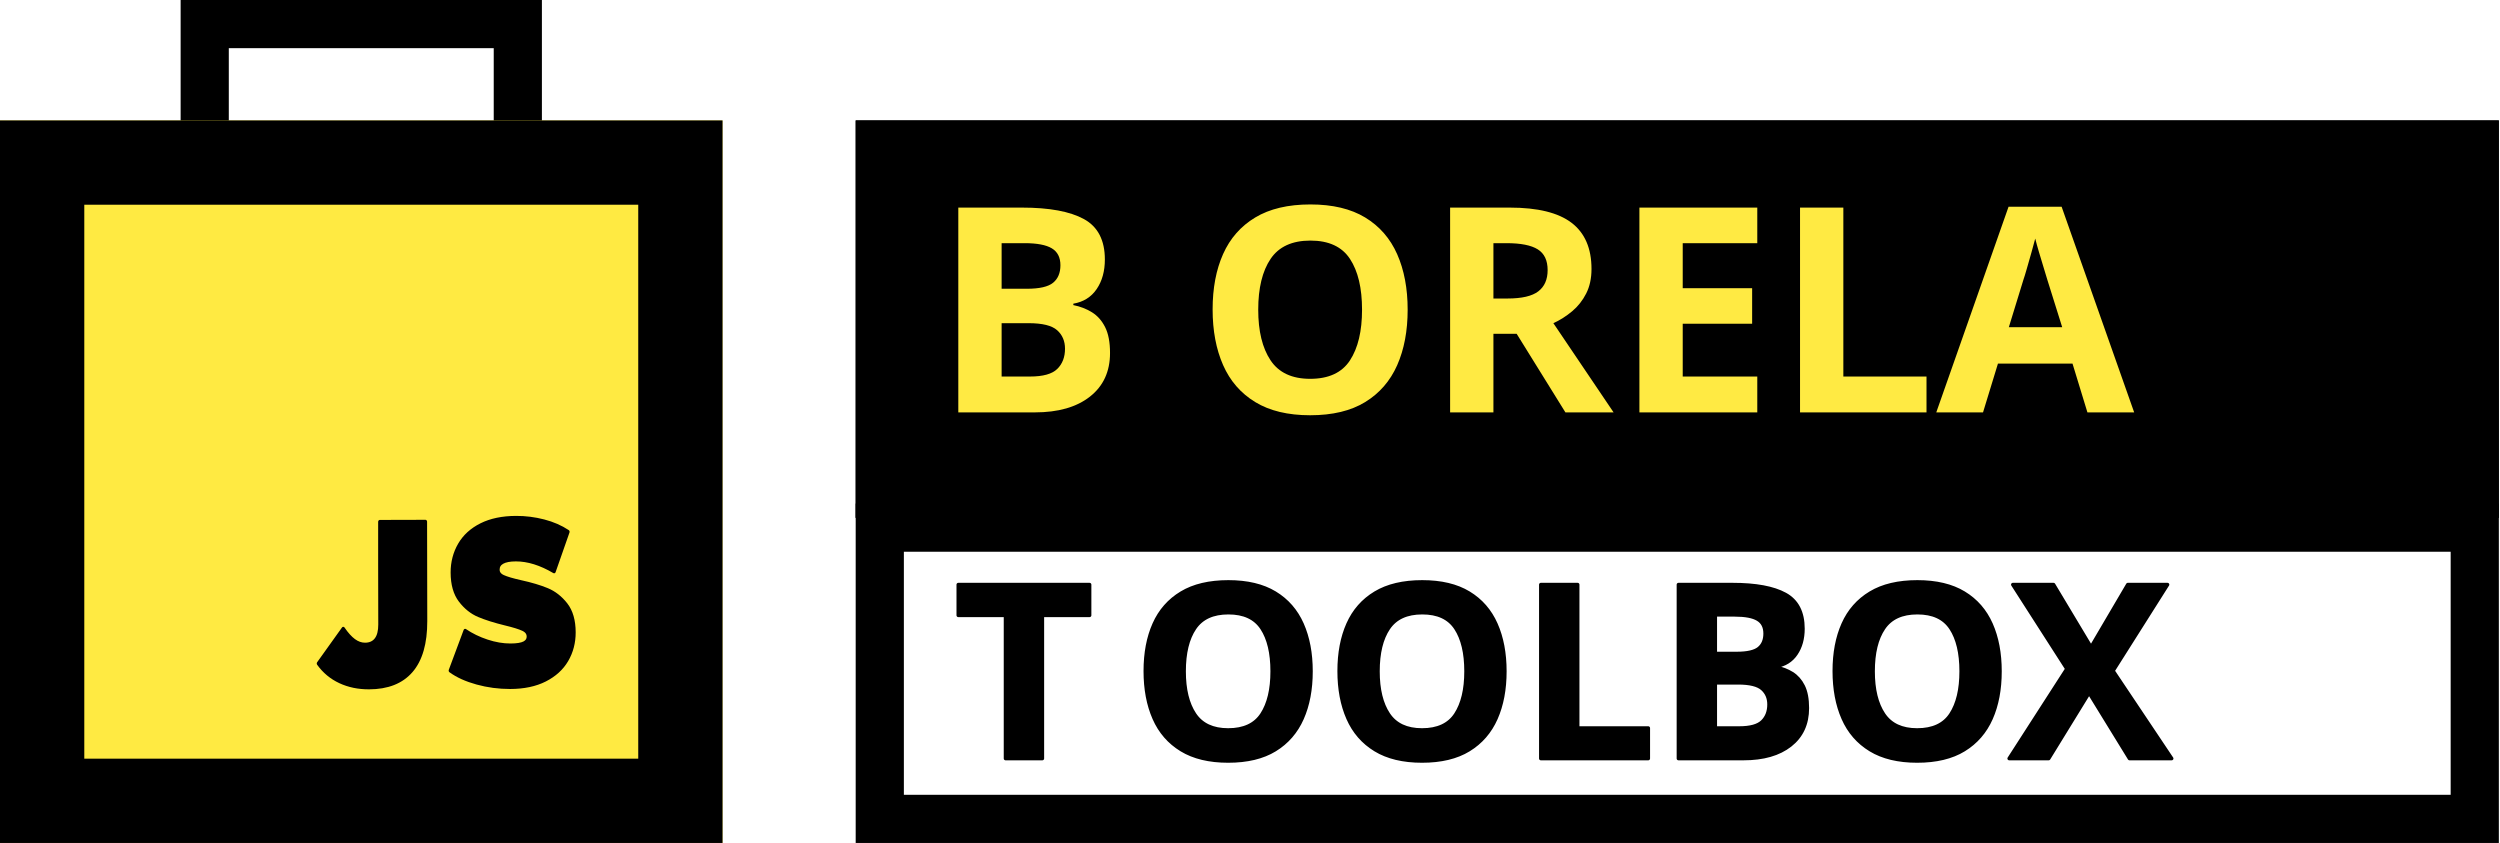
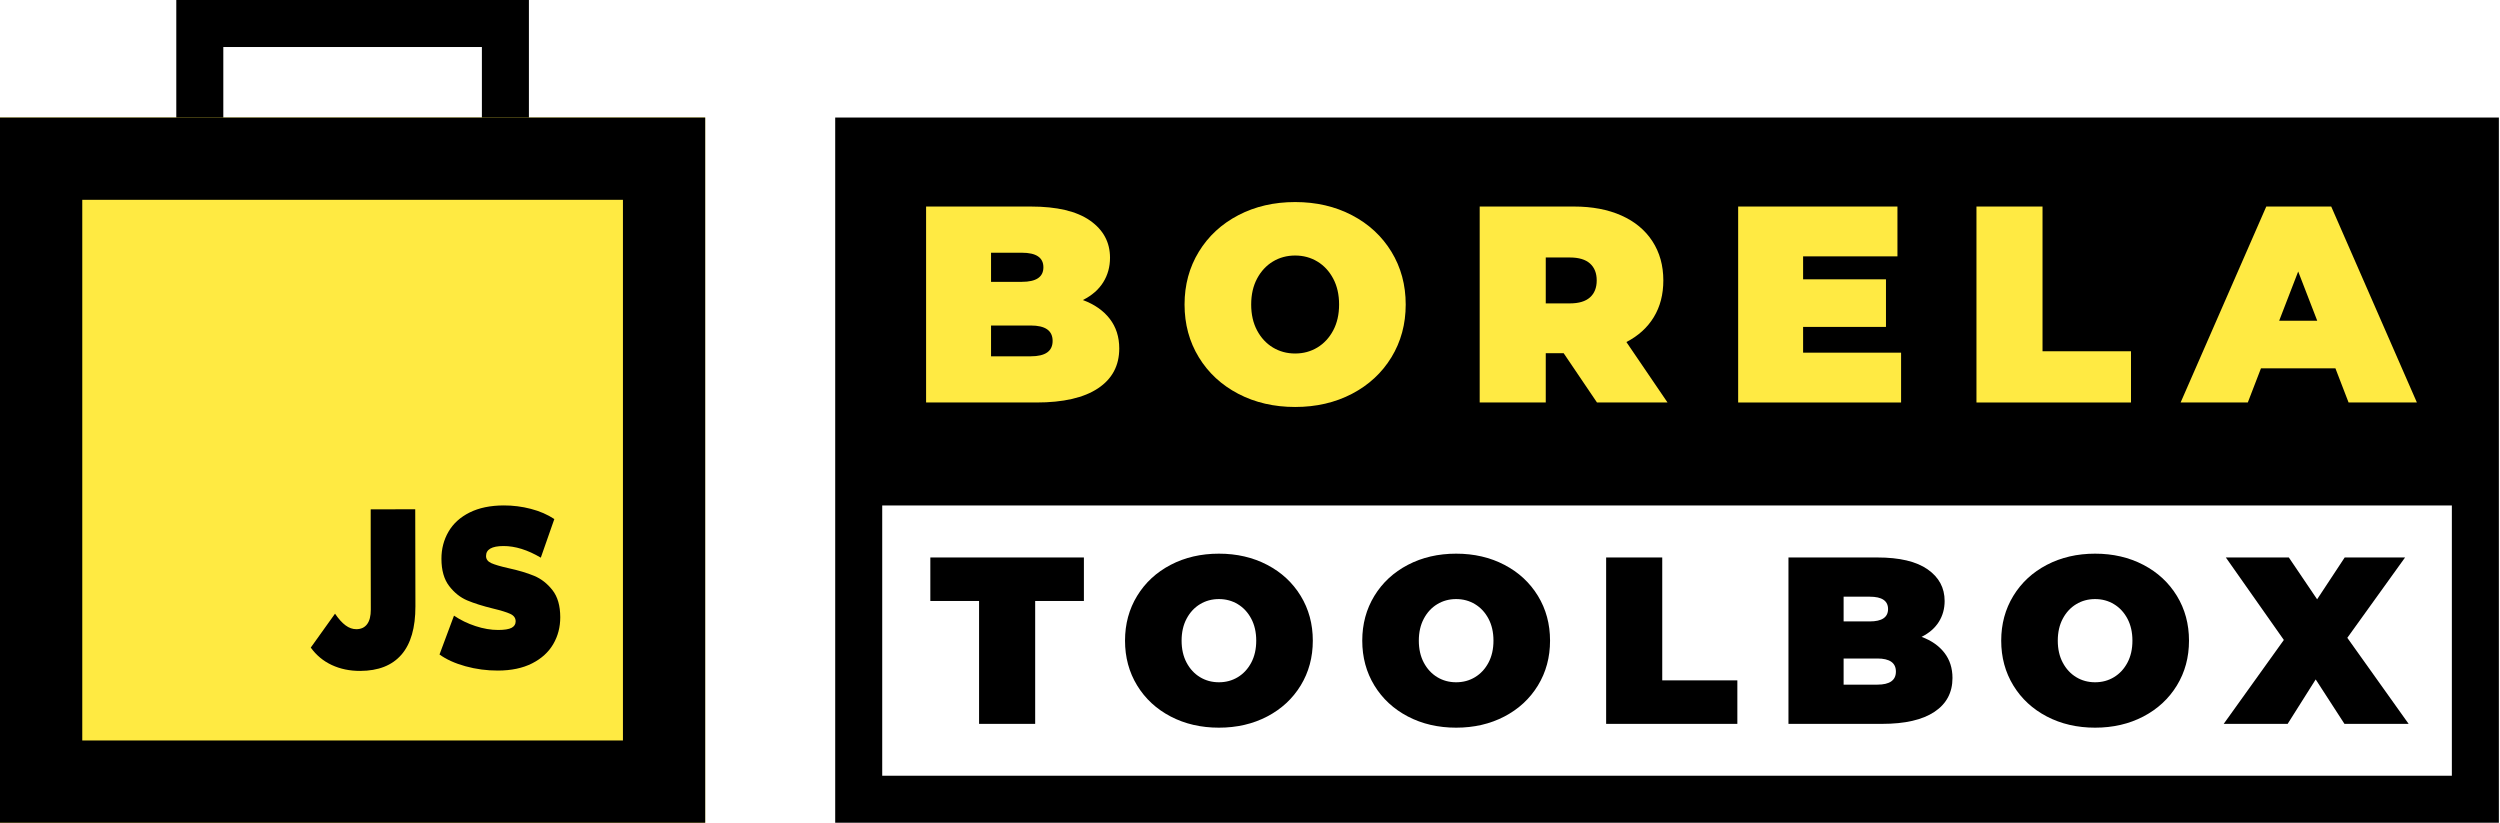
- <svg xmlns="http://www.w3.org/2000/svg" width="100%" height="100%" viewBox="0 0 2076 700" version="1.1" xml:space="preserve" style="fill-rule:evenodd;clip-rule:evenodd;stroke-linejoin:round;stroke-miterlimit:1.414;">
+ <svg xmlns="http://www.w3.org/2000/svg" width="100%" height="100%" viewBox="0 0 2127 700" version="1.1" xml:space="preserve" style="fill-rule:evenodd;clip-rule:evenodd;stroke-linejoin:round;stroke-miterlimit:1.414;">
  <g transform="matrix(1,0,0,1,-318.508,-1393.59)">
    <g transform="matrix(2.7,0,0,1.1,-2828.97,1193.59)">
      <g transform="matrix(0.37037,0,0,0.909091,31.4815,-2.27374e-13)">
        <g transform="matrix(0.634037,0,0,0.359288,3045.06,83.8259)">
          <path d="M737.203,796.504L264.045,796.504L264.045,323.346L737.203,323.346L737.203,796.504ZM327.133,434.677L327.133,685.173L674.116,685.173L674.116,434.677L327.133,434.677Z" />
        </g>
        <g transform="matrix(1.26807,0,0,1.26807,2727.65,-110.026)">
          <rect x="264.045" y="323.346" width="473.159" height="473.159" style="fill:rgb(255,234,66);" />
          <path d="M737.203,796.504L264.045,796.504L264.045,323.346L737.203,323.346L737.203,796.504ZM319.247,378.548L319.247,741.303L682.002,741.303L682.002,378.548L319.247,378.548Z" />
        </g>
      </g>
    </g>
    <g transform="matrix(2.7,0,0,1.1,-2828.97,1193.59)">
      <g transform="matrix(0.302599,0,0,0.875128,680.331,80.6957)">
-         <path d="M1990.13,565.74L2036.51,565.634L2036.7,651.363C2036.74,670.37 2031.89,684.636 2022.14,694.162C2012.4,703.687 1998.09,708.471 1979.21,708.515C1968.31,708.539 1958.44,706.801 1949.59,703.299C1940.75,699.797 1933.46,694.663 1927.73,687.897L1952.98,657.934C1956.71,662.577 1960.37,666.025 1963.97,668.276C1967.56,670.528 1971.29,671.649 1975.14,671.64C1980.06,671.629 1983.81,670.158 1986.39,667.228C1988.98,664.298 1990.27,659.976 1990.25,654.26L1990.13,601.228L1990.13,565.74Z" style="fill-rule:nonzero;stroke:black;stroke-width:3.36px;" />
+         <path d="M1990.13,565.74L2036.51,565.634L2036.7,651.363C2036.74,670.37 2031.89,684.636 2022.14,694.162C2012.4,703.687 1998.09,708.471 1979.21,708.515C1968.31,708.539 1958.44,706.801 1949.59,703.299C1940.75,699.797 1933.46,694.663 1927.73,687.897L1952.98,657.934C1956.71,662.577 1960.37,666.025 1963.97,668.276C1967.56,670.528 1971.29,671.649 1975.14,671.64C1980.06,671.629 1983.81,670.158 1986.39,667.228C1988.98,664.298 1990.27,659.976 1990.25,654.26L1990.13,601.228L1990.13,565.74Z" style="fill-rule:nonzero;" />
      </g>
      <g transform="matrix(0.241332,-0.00159134,0.000550248,0.69794,796.068,477.154)">
-         <path d="M2181.2,324.945C2166.7,324.944 2152.58,323.32 2138.83,320.07C2125.08,316.82 2113.79,312.445 2104.95,306.946L2123.95,263.948C2132.29,268.781 2141.62,272.656 2151.95,275.572C2162.28,278.489 2172.2,279.947 2181.7,279.947C2189.87,279.947 2195.7,279.156 2199.2,277.572C2202.7,275.989 2204.45,273.614 2204.45,270.448C2204.45,266.781 2202.16,264.031 2197.57,262.198C2192.99,260.365 2185.45,258.365 2174.95,256.199C2161.45,253.365 2150.2,250.324 2141.2,247.074C2132.2,243.824 2124.37,238.491 2117.7,231.075C2111.04,223.659 2107.7,213.618 2107.7,200.952C2107.7,189.952 2110.79,179.953 2116.95,170.954C2123.12,161.954 2132.33,154.871 2144.58,149.705C2156.83,144.538 2171.7,141.955 2189.2,141.955C2201.2,141.955 2212.99,143.247 2224.57,145.83C2236.16,148.413 2246.36,152.205 2255.2,157.204L2237.45,199.952C2220.28,191.286 2204.03,186.953 2188.7,186.953C2173.53,186.953 2165.95,190.619 2165.95,197.952C2165.95,201.452 2168.2,204.077 2172.7,205.826C2177.2,207.576 2184.62,209.451 2194.95,211.451C2208.28,213.951 2219.53,216.826 2228.7,220.076C2237.86,223.325 2245.82,228.617 2252.57,235.95C2259.32,243.283 2262.7,253.282 2262.7,265.948C2262.7,276.947 2259.61,286.905 2253.45,295.821C2247.28,304.737 2238.07,311.82 2225.82,317.07C2213.57,322.32 2198.7,324.944 2181.2,324.945Z" style="fill-rule:nonzero;stroke:black;stroke-width:4.21px;" />
+         <path d="M2181.2,324.945C2166.7,324.944 2152.58,323.32 2138.83,320.07C2125.08,316.82 2113.79,312.445 2104.95,306.946L2123.95,263.948C2132.29,268.781 2141.62,272.656 2151.95,275.572C2162.28,278.489 2172.2,279.947 2181.7,279.947C2189.87,279.947 2195.7,279.156 2199.2,277.572C2202.7,275.989 2204.45,273.614 2204.45,270.448C2204.45,266.781 2202.16,264.031 2197.57,262.198C2192.99,260.365 2185.45,258.365 2174.95,256.199C2161.45,253.365 2150.2,250.324 2141.2,247.074C2132.2,243.824 2124.37,238.491 2117.7,231.075C2111.04,223.659 2107.7,213.618 2107.7,200.952C2107.7,189.952 2110.79,179.953 2116.95,170.954C2123.12,161.954 2132.33,154.871 2144.58,149.705C2156.83,144.538 2171.7,141.955 2189.2,141.955C2201.2,141.955 2212.99,143.247 2224.57,145.83C2236.16,148.413 2246.36,152.205 2255.2,157.204L2237.45,199.952C2220.28,191.286 2204.03,186.953 2188.7,186.953C2173.53,186.953 2165.95,190.619 2165.95,197.952C2165.95,201.452 2168.2,204.077 2172.7,205.826C2177.2,207.576 2184.62,209.451 2194.95,211.451C2208.28,213.951 2219.53,216.826 2228.7,220.076C2237.86,223.325 2245.82,228.617 2252.57,235.95C2259.32,243.283 2262.7,253.282 2262.7,265.948C2262.7,276.947 2259.61,286.905 2253.45,295.821C2247.28,304.737 2238.07,311.82 2225.82,317.07C2213.57,322.32 2198.7,324.944 2181.2,324.945Z" style="fill-rule:nonzero;" />
      </g>
    </g>
    <g transform="matrix(2.7,0,0,1.1,-2828.97,1193.59)">
-       <g transform="matrix(1.35945,0,0,0.67563,-1108.55,297.301)">
-         <path d="M2238.27,770.956L1866.53,770.956L1866.53,391.732L2238.27,391.732L2238.27,770.956ZM1877.43,445.554L1877.43,717.134L2227.37,717.134L2227.37,445.554L1877.43,445.554Z" />
-       </g>
-     </g>
-     <g transform="matrix(2.7,0,0,1.1,-2828.97,1193.59)">
-       <g transform="matrix(1.35945,0,0,0.791141,-1108.55,-37.1884)">
-         <rect x="1866.53" y="391.732" width="371.738" height="379.223" />
-         <path d="M2238.27,770.956L1866.53,770.956L1866.53,391.732L2238.27,391.732L2238.27,770.956ZM1866.77,392.744L1866.77,769.944L2238.03,769.944L2238.03,392.744L1866.77,392.744Z" />
+       <g transform="matrix(0.37037,0,0,0.909091,1047.77,-1085.08)">
+         <path d="M2444.54,1823.61C2444.54,1823.61 2444.54,2093.59 2444.54,2093.59L1029.09,2093.59L1029.09,1760.51C1029.09,1760.51 1029.09,1493.59 1029.09,1493.59L2444.54,1493.59L2444.54,1823.61ZM2404.54,1823.61L1069.09,1823.61L1069.09,2053.59L2404.54,2053.59L2404.54,1823.61Z" style="fill-rule:nonzero;" />
      </g>
    </g>
    <g transform="matrix(2.7,0,0,1.1,-2828.97,1193.59)">
      <g transform="matrix(0.352877,0,0,0.866153,761.518,215.144)">
-         <text x="1958.21px" y="320.945px" style="font-family:'Montserrat-Black', 'Montserrat';font-weight:900;font-size:249.985px;fill:rgb(255,234,67);">B<tspan x="2187.86px 2436.26px 2658.91px 2863.56px 3056.71px " y="320.945px 320.945px 320.945px 320.945px 320.945px ">ORELA</tspan>
-         </text>
+         <path d="M2112.45,229.45C2122.79,233.283 2130.79,238.866 2136.45,246.199C2142.12,253.532 2144.95,262.365 2144.95,272.698C2144.95,288.03 2138.62,299.904 2125.95,308.32C2113.29,316.737 2094.95,320.945 2070.96,320.945L1972.46,320.945L1972.46,145.955L2065.96,145.955C2089.29,145.955 2106.91,150.121 2118.83,158.454C2130.74,166.787 2136.7,177.87 2136.7,191.702C2136.7,199.868 2134.66,207.201 2130.58,213.701C2126.49,220.201 2120.45,225.45 2112.45,229.45ZM2030.46,187.203L2030.46,213.201L2057.96,213.201C2070.79,213.201 2077.21,208.868 2077.21,200.202C2077.21,191.536 2070.79,187.203 2057.96,187.203L2030.46,187.203ZM2065.96,279.697C2078.96,279.697 2085.45,275.114 2085.45,265.948C2085.45,256.782 2078.96,252.199 2065.96,252.199L2030.46,252.199L2030.46,279.697L2065.96,279.697Z" style="fill:rgb(255,234,67);fill-rule:nonzero;" />
+         <path d="M2302.01,324.945C2283.18,324.944 2266.26,321.028 2251.26,313.195C2236.26,305.362 2224.51,294.488 2216.01,280.572C2207.51,266.656 2203.26,250.949 2203.26,233.45C2203.26,215.951 2207.51,200.243 2216.01,186.328C2224.51,172.412 2236.26,161.537 2251.26,153.705C2266.26,145.872 2283.18,141.955 2302.01,141.955C2320.84,141.955 2337.76,145.872 2352.76,153.705C2367.75,161.537 2379.5,172.412 2388,186.328C2396.5,200.243 2400.75,215.951 2400.75,233.45C2400.75,250.949 2396.5,266.656 2388,280.572C2379.5,294.488 2367.75,305.362 2352.76,313.195C2337.76,321.028 2320.84,324.944 2302.01,324.945ZM2302.01,277.197C2309.34,277.197 2315.97,275.406 2321.88,271.823C2327.8,268.239 2332.51,263.156 2336.01,256.574C2339.51,249.991 2341.26,242.283 2341.26,233.45C2341.26,224.617 2339.51,216.909 2336.01,210.326C2332.51,203.743 2327.8,198.66 2321.88,195.077C2315.97,191.494 2309.34,189.702 2302.01,189.702C2294.68,189.702 2288.05,191.494 2282.13,195.077C2276.22,198.66 2271.51,203.743 2268.01,210.326C2264.51,216.909 2262.76,224.617 2262.76,233.45C2262.76,242.283 2264.51,249.991 2268.01,256.574C2271.51,263.156 2276.22,268.239 2282.13,271.823C2288.05,275.406 2294.68,277.197 2302.01,277.197Z" style="fill:rgb(255,234,67);fill-rule:nonzero;" />
+         <path d="M2541.81,276.947L2525.81,276.947L2525.81,320.945L2466.81,320.945L2466.81,145.955L2551.06,145.955C2567.22,145.955 2581.31,148.621 2593.31,153.955C2605.3,159.288 2614.55,166.954 2621.05,176.953C2627.55,186.953 2630.8,198.619 2630.8,211.951C2630.8,224.45 2627.97,235.366 2622.3,244.699C2616.64,254.032 2608.47,261.448 2597.81,266.948L2634.55,320.945L2571.56,320.945L2541.81,276.947ZM2571.31,211.951C2571.31,205.452 2569.31,200.41 2565.31,196.827C2561.31,193.244 2555.31,191.452 2547.31,191.452L2525.81,191.452L2525.81,232.45L2547.31,232.45C2555.31,232.45 2561.31,230.658 2565.31,227.075C2569.31,223.492 2571.31,218.451 2571.31,211.951Z" style="fill:rgb(255,234,67);fill-rule:nonzero;" />
+         <path d="M2843.11,276.447L2843.11,320.945L2697.62,320.945L2697.62,145.955L2839.86,145.955L2839.86,190.452L2755.61,190.452L2755.61,210.951L2829.61,210.951L2829.61,253.449L2755.61,253.449L2755.61,276.447L2843.11,276.447Z" style="fill:rgb(255,234,67);fill-rule:nonzero;" />
+         <path d="M2910.42,145.955L2969.41,145.955L2969.41,275.197L3048.41,275.197L3048.41,320.945L2910.42,320.945L2910.42,145.955Z" style="fill:rgb(255,234,67);fill-rule:nonzero;" />
+         <path d="M3230.96,290.447L3164.47,290.447L3152.72,320.945L3092.72,320.945L3169.22,145.955L3227.21,145.955L3303.71,320.945L3242.71,320.945L3230.96,290.447ZM3214.72,247.949L3197.72,203.952L3180.72,247.949L3214.72,247.949Z" style="fill:rgb(255,234,67);fill-rule:nonzero;" />
      </g>
    </g>
    <g transform="matrix(2.7,0,0,1.1,-2828.97,1193.59)">
-       <g transform="matrix(0.299633,0,0,0.735463,872.22,518.381)">
-         <text x="1958.21px" y="320.945px" style="font-family:'Montserrat-SemiBold', 'Montserrat';font-weight:600;font-size:249.985px;stroke:black;stroke-width:3.71px;">T<tspan x="2140.7px 2385.69px 2630.67px 2814.91px 3039.65px 3278.39px " y="320.945px 320.945px 320.945px 320.945px 320.945px 320.945px ">OOLBOX</tspan>
-         </text>
+       <g transform="matrix(0.299633,0,0,0.735463,871.849,505.654)">
+         <path d="M2010.46,191.702L1959.21,191.702L1959.21,145.955L2120.7,145.955L2120.7,191.702L2069.46,191.702L2069.46,320.945L2010.46,320.945L2010.46,191.702Z" style="fill-rule:nonzero;" />
+         <path d="M2262.7,324.945C2243.86,324.944 2226.95,321.028 2211.95,313.195C2196.95,305.362 2185.2,294.488 2176.7,280.572C2168.2,266.656 2163.95,250.949 2163.95,233.45C2163.95,215.951 2168.2,200.243 2176.7,186.328C2185.2,172.412 2196.95,161.537 2211.95,153.705C2226.95,145.872 2243.86,141.955 2262.7,141.955C2281.53,141.955 2298.44,145.872 2313.44,153.705C2328.44,161.537 2340.19,172.412 2348.69,186.328C2357.19,200.243 2361.44,215.951 2361.44,233.45C2361.44,250.949 2357.19,266.656 2348.69,280.572C2340.19,294.488 2328.44,305.362 2313.44,313.195C2298.44,321.028 2281.53,324.944 2262.7,324.945ZM2262.7,277.197C2270.03,277.197 2276.65,275.406 2282.57,271.823C2288.49,268.239 2293.19,263.156 2296.69,256.574C2300.19,249.991 2301.94,242.283 2301.94,233.45C2301.94,224.617 2300.19,216.909 2296.69,210.326C2293.19,203.743 2288.49,198.66 2282.57,195.077C2276.65,191.494 2270.03,189.702 2262.7,189.702C2255.36,189.702 2248.74,191.494 2242.82,195.077C2236.91,198.66 2232.2,203.743 2228.7,210.326C2225.2,216.909 2223.45,224.617 2223.45,233.45C2223.45,242.283 2225.2,249.991 2228.7,256.574C2232.2,263.156 2236.91,268.239 2242.82,271.823C2248.74,275.406 2255.36,277.197 2262.7,277.197Z" style="fill-rule:nonzero;" />
+         <path d="M2512.18,324.945C2493.35,324.944 2476.43,321.028 2461.43,313.195C2446.43,305.362 2434.68,294.488 2426.18,280.572C2417.69,266.656 2413.44,250.949 2413.44,233.45C2413.44,215.951 2417.69,200.243 2426.18,186.328C2434.68,172.412 2446.43,161.537 2461.43,153.705C2476.43,145.872 2493.35,141.955 2512.18,141.955C2531.01,141.955 2547.93,145.872 2562.93,153.705C2577.93,161.537 2589.68,172.412 2598.18,186.328C2606.68,200.243 2610.93,215.951 2610.93,233.45C2610.93,250.949 2606.68,266.656 2598.18,280.572C2589.68,294.488 2577.93,305.362 2562.93,313.195C2547.93,321.028 2531.01,324.944 2512.18,324.945ZM2512.18,277.197C2519.51,277.197 2526.14,275.406 2532.05,271.823C2537.97,268.239 2542.68,263.156 2546.18,256.574C2549.68,249.991 2551.43,242.283 2551.43,233.45C2551.43,224.617 2549.68,216.909 2546.18,210.326C2542.68,203.743 2537.97,198.66 2532.05,195.077C2526.14,191.494 2519.51,189.702 2512.18,189.702C2504.85,189.702 2498.22,191.494 2492.31,195.077C2486.39,198.66 2481.68,203.743 2478.18,210.326C2474.68,216.909 2472.93,224.617 2472.93,233.45C2472.93,242.283 2474.68,249.991 2478.18,256.574C2481.68,263.156 2486.39,268.239 2492.31,271.823C2498.22,275.406 2504.85,277.197 2512.18,277.197Z" style="fill-rule:nonzero;" />
+         <path d="M2669.92,145.955L2728.92,145.955L2728.92,275.197L2807.91,275.197L2807.91,320.945L2669.92,320.945L2669.92,145.955Z" style="fill-rule:nonzero;" />
+         <path d="M3001.65,229.45C3011.98,233.283 3019.98,238.866 3025.65,246.199C3031.32,253.532 3034.15,262.365 3034.15,272.698C3034.15,288.03 3027.82,299.904 3015.15,308.32C3002.49,316.737 2984.15,320.945 2960.15,320.945L2861.66,320.945L2861.66,145.955L2955.15,145.955C2978.49,145.955 2996.11,150.121 3008.03,158.454C3019.94,166.787 3025.9,177.87 3025.9,191.702C3025.9,199.868 3023.86,207.201 3019.78,213.701C3015.69,220.201 3009.65,225.45 3001.65,229.45ZM2919.66,187.203L2919.66,213.201L2947.16,213.201C2959.99,213.201 2966.4,208.868 2966.4,200.202C2966.4,191.536 2959.99,187.203 2947.16,187.203L2919.66,187.203ZM2955.15,279.697C2968.15,279.697 2974.65,275.114 2974.65,265.948C2974.65,256.782 2968.15,252.199 2955.15,252.199L2919.66,252.199L2919.66,279.697L2955.15,279.697Z" style="fill-rule:nonzero;" />
+         <path d="M3184.14,324.945C3165.31,324.944 3148.39,321.028 3133.39,313.195C3118.39,305.362 3106.64,294.488 3098.15,280.572C3089.65,266.656 3085.4,250.949 3085.4,233.45C3085.4,215.951 3089.65,200.243 3098.15,186.328C3106.64,172.412 3118.39,161.537 3133.39,153.705C3148.39,145.872 3165.31,141.955 3184.14,141.955C3202.97,141.955 3219.89,145.872 3234.89,153.705C3249.89,161.537 3261.64,172.412 3270.14,186.328C3278.64,200.243 3282.89,215.951 3282.89,233.45C3282.89,250.949 3278.64,266.656 3270.14,280.572C3261.64,294.488 3249.89,305.362 3234.89,313.195C3219.89,321.028 3202.97,324.944 3184.14,324.945ZM3184.14,277.197C3191.47,277.197 3198.1,275.406 3204.01,271.823C3209.93,268.239 3214.64,263.156 3218.14,256.574C3221.64,249.991 3223.39,242.283 3223.39,233.45C3223.39,224.617 3221.64,216.909 3218.14,210.326C3214.64,203.743 3209.93,198.66 3204.01,195.077C3198.1,191.494 3191.47,189.702 3184.14,189.702C3176.81,189.702 3170.18,191.494 3164.27,195.077C3158.35,198.66 3153.64,203.743 3150.14,210.326C3146.64,216.909 3144.89,224.617 3144.89,233.45C3144.89,242.283 3146.64,249.991 3150.14,256.574C3153.64,263.156 3158.35,268.239 3164.27,271.823C3170.18,275.406 3176.81,277.197 3184.14,277.197Z" style="fill-rule:nonzero;" />
+         <path d="M3446.38,320.945L3416.13,274.197L3386.63,320.945L3319.38,320.945L3382.63,232.7L3321.63,145.955L3387.88,145.955L3417.63,189.952L3446.63,145.955L3510.12,145.955L3449.38,230.45L3513.87,320.945L3446.38,320.945Z" style="fill-rule:nonzero;" />
      </g>
    </g>
  </g>
</svg>
